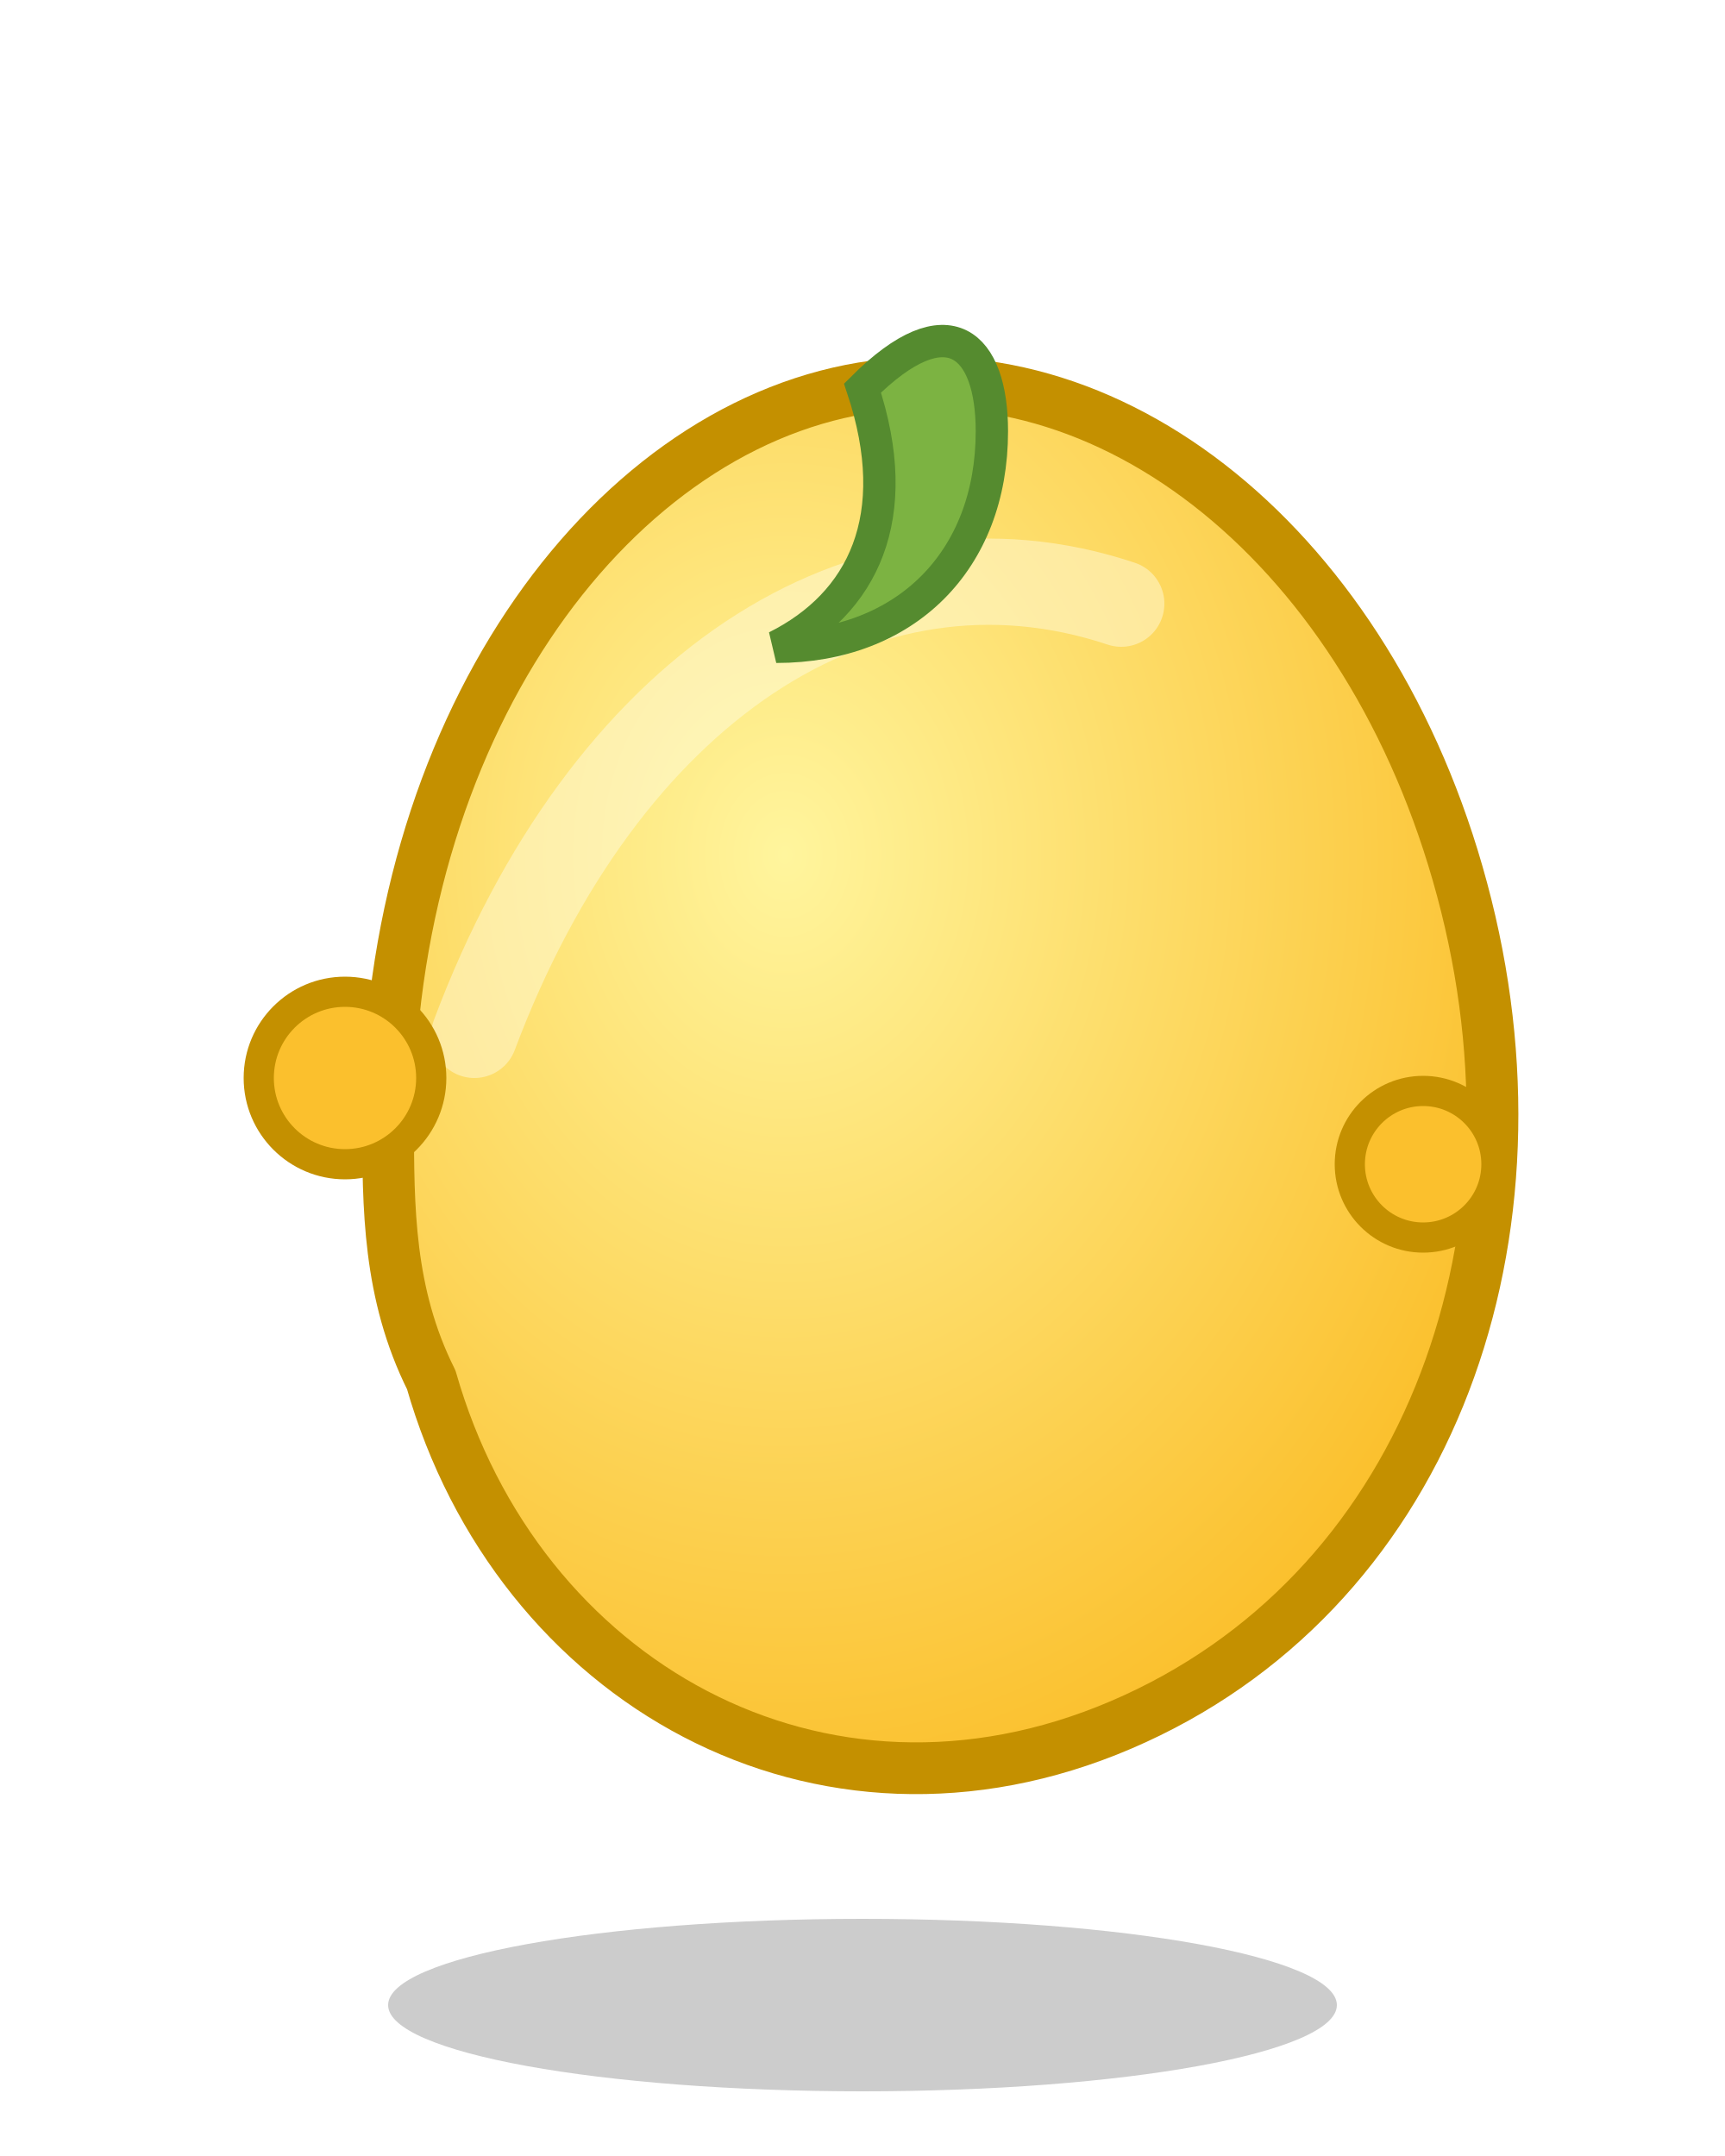
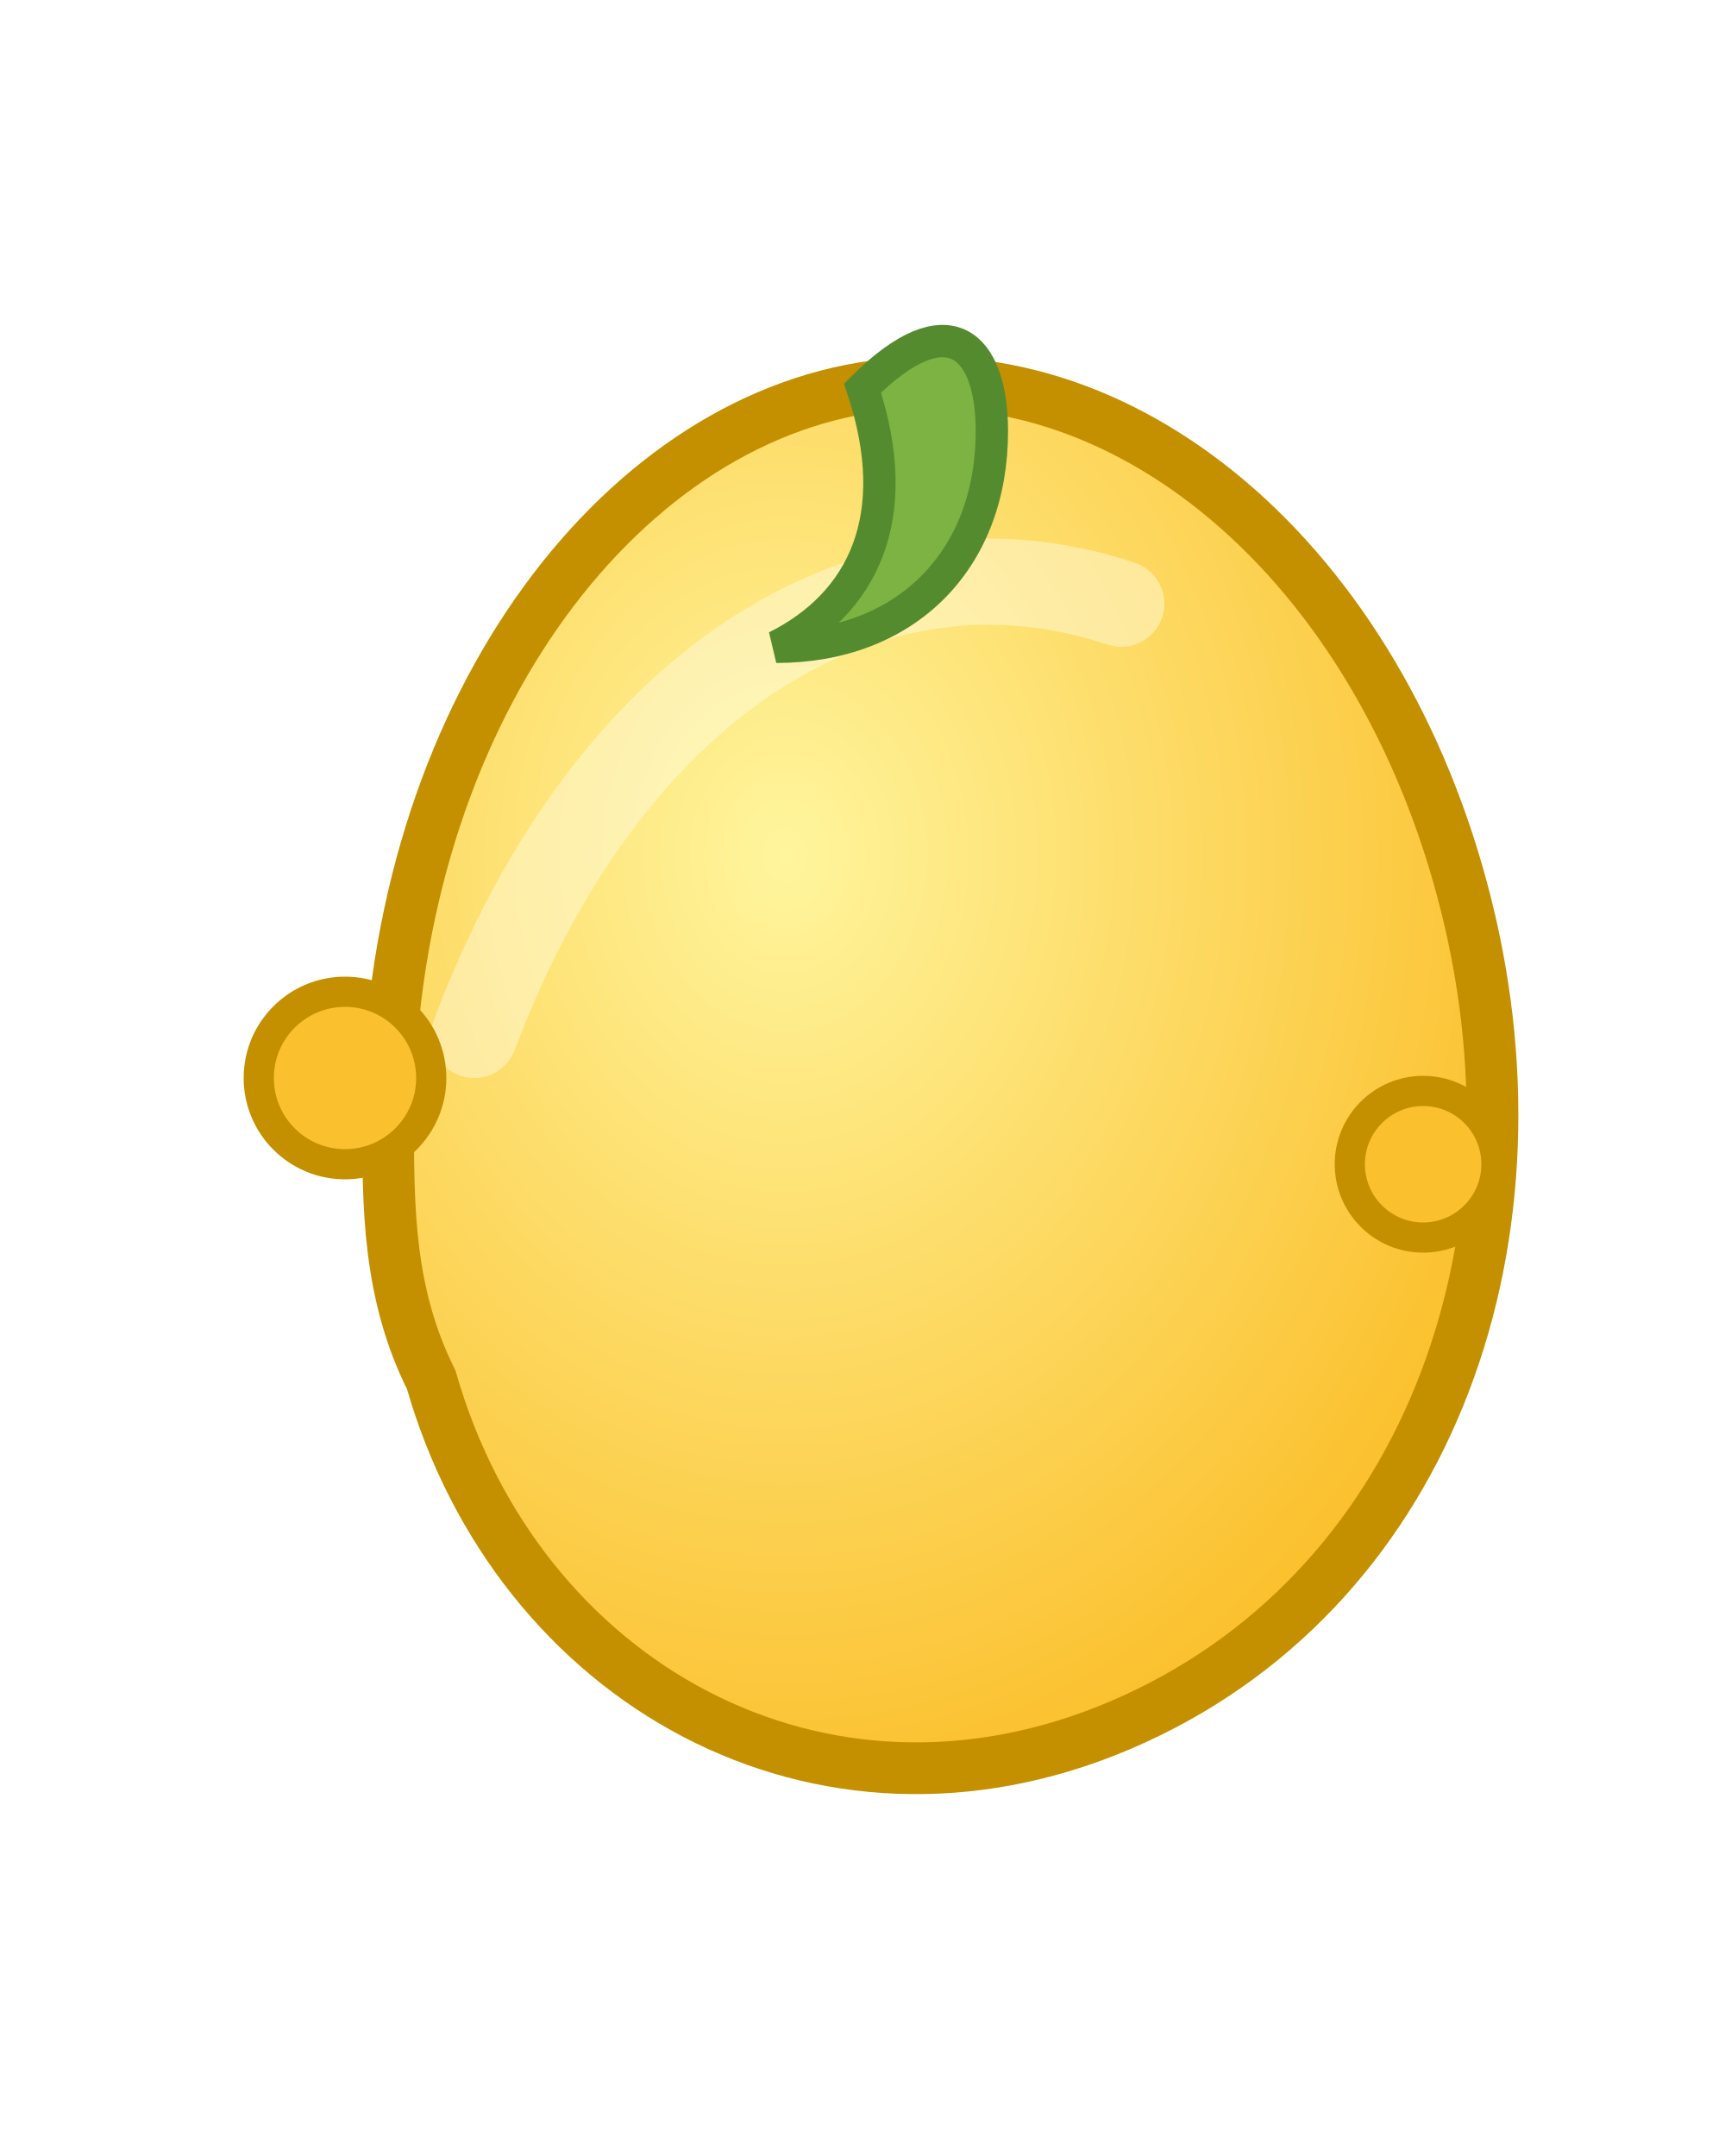
<svg xmlns="http://www.w3.org/2000/svg" viewBox="0 0 80 100">
  <defs>
    <radialGradient id="lemonBody" cx="36%" cy="34%" r="70%">
      <stop stop-color="#fff59d" />
      <stop offset="1" stop-color="#fbc02d" />
    </radialGradient>
  </defs>
-   <ellipse cx="40" cy="93" rx="22" ry="4" fill="#000" opacity=".2" />
  <path d="M18 52c0-18 10-32 22-34 12-2 24 8 28 24 4 16-2 32-16 38-14 6-28-2-32-16-2-4-2-8-2-12z" fill="url(#lemonBody)" stroke="#c49000" stroke-width="2.4" stroke-linejoin="round" />
  <path d="M22 48c6-16 18-24 30-20" fill="none" stroke="#fffde7" stroke-width="4" stroke-linecap="round" opacity=".45" />
  <circle cx="16" cy="50" r="4" fill="#fbc02d" stroke="#c49000" stroke-width="1.4" />
  <circle cx="66" cy="54" r="3.4" fill="#fbc02d" stroke="#c49000" stroke-width="1.4" />
  <path d="M40 18c2 6 0 10-4 12 6 0 10-4 10-10 0-4-2-6-6-2z" fill="#7cb342" stroke="#558b2f" stroke-width="1.5" />
</svg>
